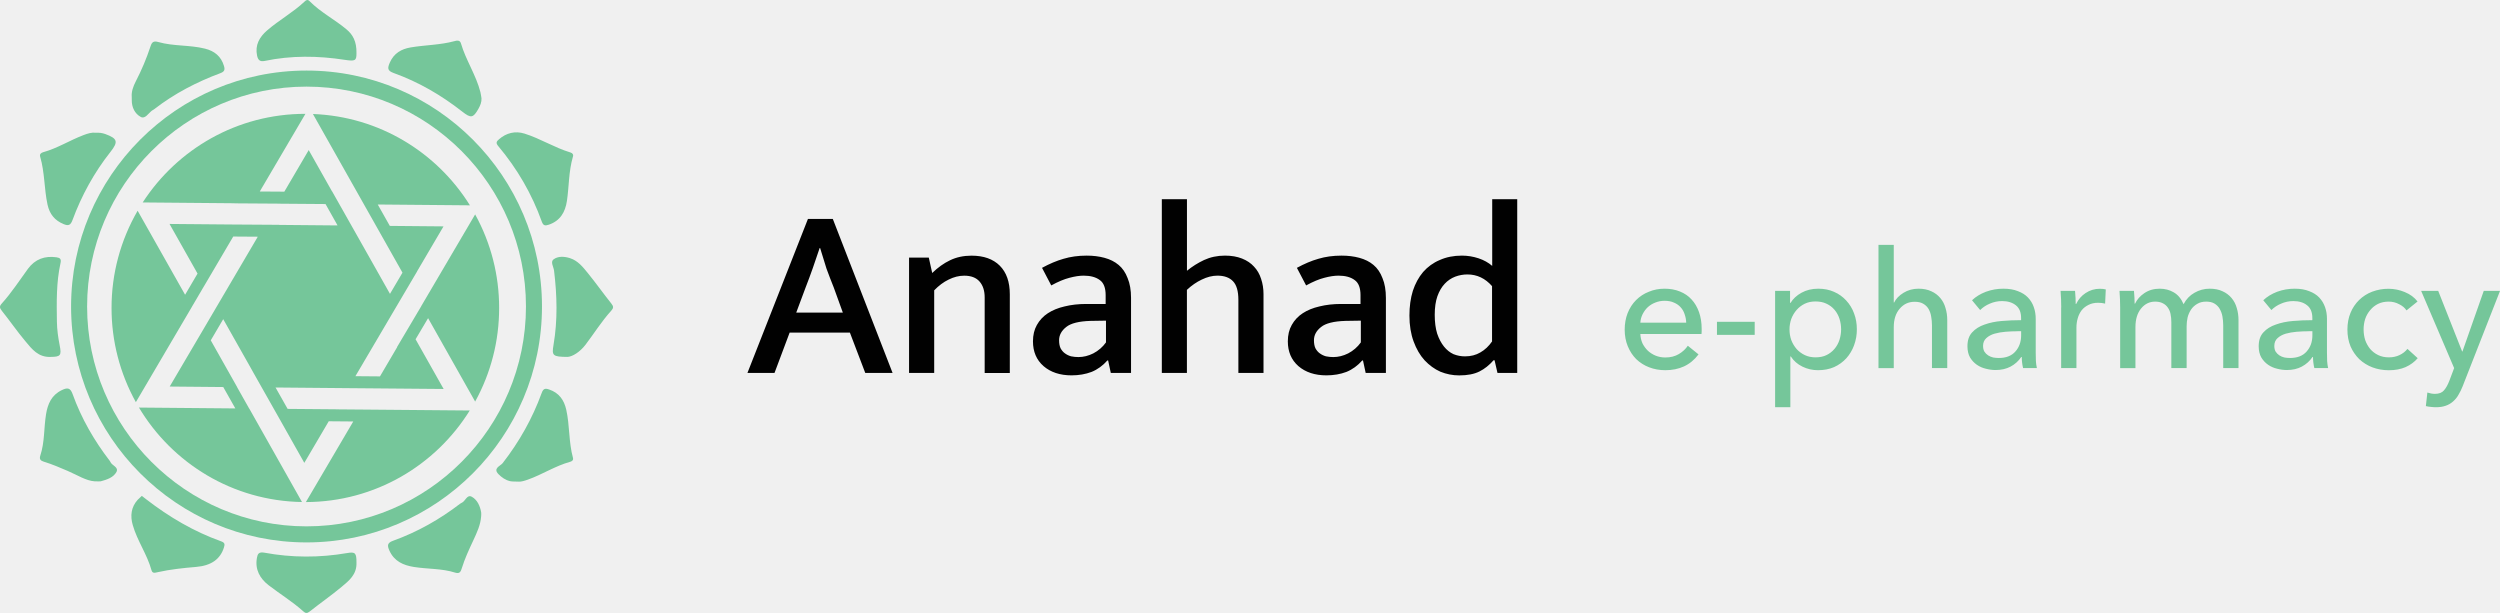
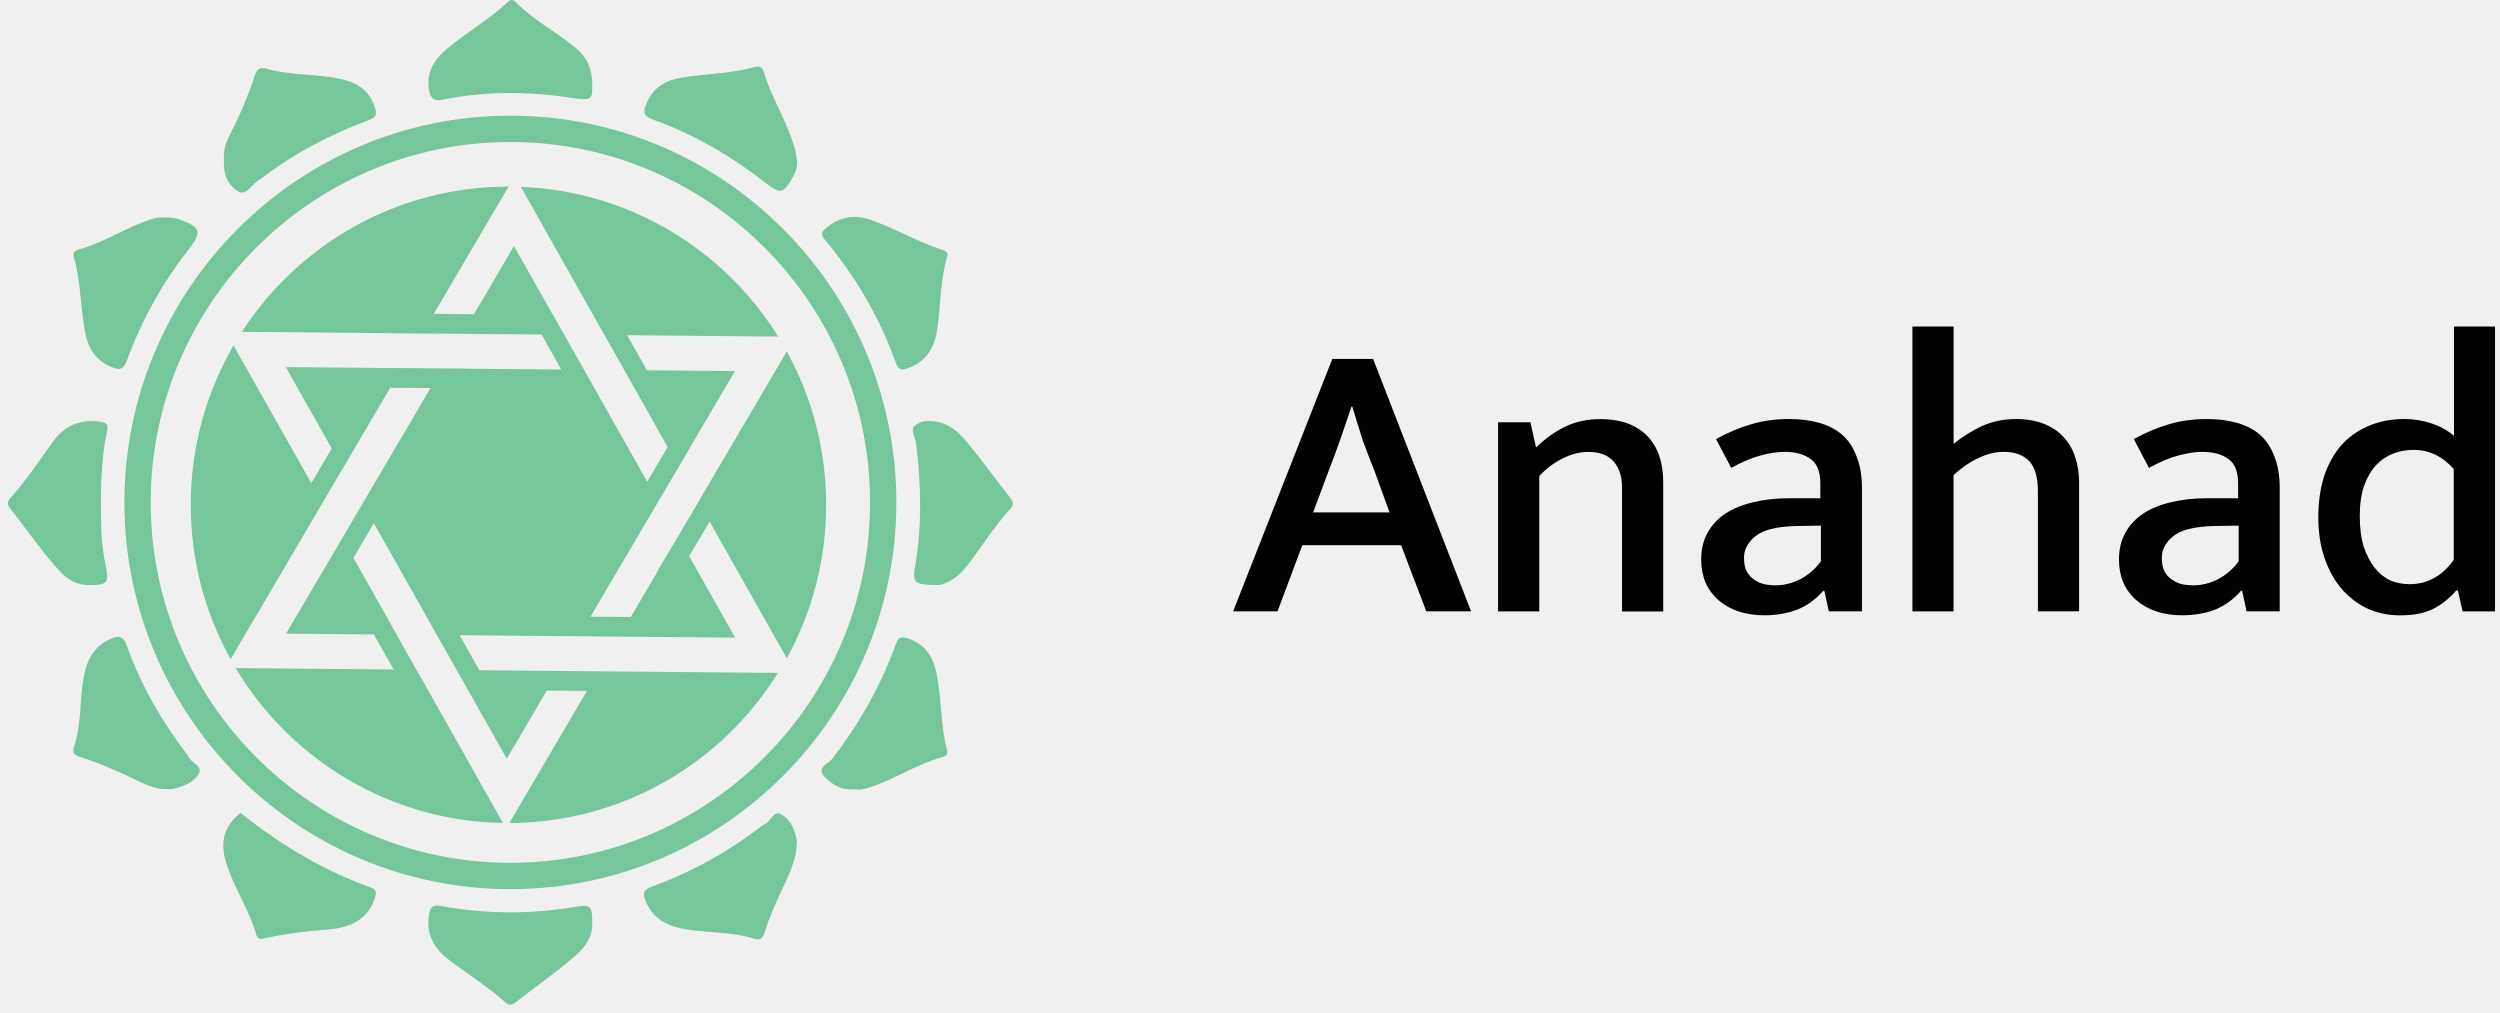
- <svg xmlns="http://www.w3.org/2000/svg" width="518" height="127" viewBox="0 0 518 127" fill="none">
-   <g clip-path="url(#a)">
-     <path d="M309.161 59.295c-1.418-1.617-3.117-2.43-5.106-2.43a7.23 7.23 0 0 0-2.527.454 5.819 5.819 0 0 0-2.177 1.471c-.641.676-1.145 1.54-1.52 2.584-.367 1.044-.555 2.327-.555 3.85 0 1.523.171 2.823.504 3.901.367 1.078.845 1.976 1.417 2.686.572.71 1.229 1.232 1.972 1.574a6.391 6.391 0 0 0 2.374.454c1.212 0 2.271-.274 3.184-.813.948-.539 1.751-1.3 2.425-2.275V59.294h.009zm0-18.025h5.208v36.008h-4.09l-.606-2.635h-.205c-.879 1.01-1.853 1.788-2.928 2.327-1.076.539-2.476.813-4.193.813-1.349 0-2.646-.257-3.893-.762-1.212-.539-2.305-1.334-3.287-2.378-.948-1.044-1.699-2.344-2.271-3.901-.572-1.557-.862-3.345-.862-5.364 0-1.89.239-3.593.708-5.116.504-1.523 1.213-2.823 2.126-3.901a9.36 9.36 0 0 1 3.441-2.481c1.349-.608 2.877-.916 4.602-.916 1.178 0 2.322.189 3.441.556 1.11.368 2.057.899 2.834 1.575V41.27h-.025zm-27.202 25.169l-3.185.051c-2.391.069-4.081.488-5.054 1.266-.974.779-1.469 1.686-1.469 2.738 0 .676.102 1.232.307 1.668.239.436.538.796.914 1.06a3.91 3.91 0 0 0 1.264.608 7.564 7.564 0 0 0 1.519.154c1.042 0 2.075-.256 3.083-.761a7.459 7.459 0 0 0 2.629-2.276V66.44h-.008zm-13.243-10.942c1.554-.847 3.031-1.472 4.449-1.874 1.451-.436 3.048-.658 4.798-.658 1.349 0 2.578.153 3.688.453 1.144.308 2.126.796 2.929 1.471.811.676 1.434 1.583 1.87 2.738.469 1.112.708 2.481.708 4.098v15.544h-4.192l-.555-2.583h-.153c-.948 1.078-2.041 1.873-3.288 2.378-1.246.47-2.629.71-4.141.71-2.39 0-4.328-.642-5.814-1.925-1.451-1.283-2.177-2.985-2.177-5.116 0-1.317.273-2.446.811-3.396a6.86 6.86 0 0 1 2.271-2.43c.973-.641 2.143-1.112 3.484-1.42 1.349-.333 2.834-.505 4.448-.505h4.047V61.17c0-1.523-.401-2.567-1.212-3.14-.812-.607-1.922-.915-3.339-.915-.879 0-1.87.154-2.98.453-1.075.274-2.322.796-3.739 1.574l-1.913-3.644zm-22.779 21.781h-5.208V41.27h5.208v14.834a17.12 17.12 0 0 1 3.535-2.224c1.314-.608 2.766-.916 4.345-.916 1.349 0 2.528.206 3.535.608 1.008.402 1.836.958 2.476 1.668.675.71 1.161 1.557 1.469 2.532.333.976.503 2.045.503 3.192v16.305h-5.208V62.127c0-1.788-.367-3.071-1.11-3.85-.742-.778-1.818-1.163-3.236-1.163-1.041 0-2.125.273-3.235.812-1.076.505-2.109 1.215-3.083 2.13v17.222h.009zm-16.786-10.84l-3.184.052c-2.391.069-4.082.488-5.055 1.266-.973.779-1.469 1.686-1.469 2.738 0 .676.103 1.232.308 1.668.239.436.538.796.913 1.06a3.92 3.92 0 0 0 1.264.608 7.582 7.582 0 0 0 1.52.154c1.041 0 2.075-.256 3.082-.761a7.462 7.462 0 0 0 2.63-2.276V66.44h-.009zm-13.242-10.941c1.554-.847 3.031-1.472 4.448-1.874 1.452-.436 3.048-.658 4.798-.658 1.349 0 2.579.153 3.689.453 1.144.308 2.126.796 2.928 1.471.811.676 1.435 1.583 1.87 2.738.47 1.112.709 2.481.709 4.098v15.544h-4.192l-.555-2.583h-.154c-.948 1.078-2.041 1.873-3.287 2.378-1.247.47-2.63.71-4.141.71-2.391 0-4.329-.642-5.814-1.925-1.452-1.283-2.178-2.985-2.178-5.116 0-1.317.274-2.446.812-3.396a6.841 6.841 0 0 1 2.271-2.43c.973-.641 2.143-1.112 3.483-1.42 1.349-.333 2.835-.505 4.448-.505h4.047V61.17c0-1.523-.401-2.567-1.212-3.14-.811-.607-1.921-.915-3.338-.915-.88 0-1.87.154-2.98.453-1.076.274-2.322.796-3.74 1.574l-1.912-3.644zm-22.344 21.781h-5.208V53.375h4.089l.709 3.191c1.178-1.146 2.408-2.027 3.688-2.635 1.315-.641 2.801-.958 4.449-.958 2.527 0 4.482.693 5.865 2.079 1.383 1.386 2.075 3.362 2.075 5.929v16.306h-5.208V61.63c0-1.386-.35-2.481-1.059-3.294-.708-.813-1.767-1.215-3.184-1.215-1.076 0-2.161.274-3.236.813-1.042.505-2.041 1.249-2.98 2.224v17.119zm-26.161-31.91h5.157l12.38 31.901h-5.66l-3.185-8.358h-12.482l-3.134 8.358h-5.609l12.533-31.901zM164.98 64.77h9.656l-1.87-5.167a130.178 130.178 0 0 1-1.519-3.952 190.44 190.44 0 0 1-1.315-4.252h-.103a668.714 668.714 0 0 1-1.417 4.15 134.809 134.809 0 0 1-1.52 4.097l-1.912 5.124z" fill="#010101" />
-     <path d="M510.154 72.821h.068l4.414-12.559h3.373l-7.753 19.788a11.992 11.992 0 0 1-.879 1.788 5.138 5.138 0 0 1-1.11 1.352 4.39 4.39 0 0 1-1.52.88c-.564.206-1.238.309-2.024.309a8.8 8.8 0 0 1-1.041-.069 5.881 5.881 0 0 1-1.042-.17l.308-2.807c.537.18 1.067.274 1.579.274.828 0 1.452-.24 1.853-.71.401-.453.777-1.104 1.11-1.96l1.007-2.668-6.839-16.007h3.535l4.961 12.559zm-11.527-8.504c-.333-.522-.845-.95-1.519-1.283a4.522 4.522 0 0 0-2.161-.539c-.828 0-1.571.154-2.219.47a4.923 4.923 0 0 0-1.614 1.284 5.635 5.635 0 0 0-1.042 1.822 7.217 7.217 0 0 0-.333 2.199c0 .761.111 1.497.333 2.198a6.076 6.076 0 0 0 1.042 1.857 5.1 5.1 0 0 0 1.648 1.249c.649.316 1.391.47 2.22.47.811 0 1.536-.154 2.194-.47a4.504 4.504 0 0 0 1.648-1.283l2.126 1.925c-.675.787-1.52 1.403-2.528 1.856-1.007.428-2.16.642-3.44.642-1.238 0-2.383-.206-3.441-.608a8.326 8.326 0 0 1-2.698-1.685 8.406 8.406 0 0 1-1.819-2.67c-.427-1.035-.64-2.198-.64-3.473 0-1.257.213-2.412.64-3.447a7.919 7.919 0 0 1 1.785-2.67 7.9 7.9 0 0 1 2.698-1.72 9.511 9.511 0 0 1 3.406-.607 8.7 8.7 0 0 1 3.339.676c1.127.454 2.006 1.104 2.663 1.96l-2.288 1.847zm-20.286 4.32c-.785 0-1.605.035-2.459.103-.828.069-1.597.206-2.288.402-.675.206-1.238.505-1.682.916-.453.402-.675.95-.675 1.617 0 .47.094.864.274 1.18a2.6 2.6 0 0 0 .777.779c.315.205.666.35 1.041.436a6.65 6.65 0 0 0 1.178.103c1.486 0 2.622-.437 3.407-1.318.811-.898 1.213-2.027 1.213-3.379v-.847h-.786v.009zm.777-2.737c0-1.19-.359-2.07-1.076-2.635-.717-.582-1.673-.881-2.86-.881-.897 0-1.75.18-2.561.539a6.215 6.215 0 0 0-1.99 1.317l-1.682-2.027c.786-.745 1.742-1.326 2.86-1.754a10.428 10.428 0 0 1 3.672-.642c1.144 0 2.134.171 2.962.505.854.317 1.554.753 2.092 1.317a5.524 5.524 0 0 1 1.213 1.994c.273.761.401 1.583.401 2.464v6.99c0 .538.009 1.111.034 1.719.043.582.111 1.07.205 1.454h-2.86a10.031 10.031 0 0 1-.273-2.293h-.103a6.048 6.048 0 0 1-2.22 1.994c-.879.47-1.921.71-3.133.71a7.999 7.999 0 0 1-1.99-.274 5.37 5.37 0 0 1-1.852-.813 4.864 4.864 0 0 1-1.418-1.523c-.358-.633-.537-1.403-.537-2.327 0-1.214.324-2.172.973-2.865.649-.719 1.503-1.258 2.561-1.617 1.059-.385 2.246-.633 3.569-.745a47.966 47.966 0 0 1 4.013-.17V65.9zm-36.722-3.003c.401-.855 1.042-1.574 1.921-2.164.897-.608 1.955-.916 3.168-.916 1.076 0 2.04.248 2.894.745.88.496 1.563 1.317 2.058 2.464.538-1.036 1.289-1.823 2.254-2.362a6.164 6.164 0 0 1 3.167-.847c1.033 0 1.921.18 2.664.54a5.106 5.106 0 0 1 1.853 1.385 5.41 5.41 0 0 1 1.076 2.062c.247.787.367 1.634.367 2.532v9.924h-3.168v-8.872c0-.65-.059-1.274-.17-1.856a4.89 4.89 0 0 0-.573-1.557 3.016 3.016 0 0 0-1.075-1.078c-.453-.274-1.025-.402-1.716-.402-.718 0-1.341.154-1.853.47a3.77 3.77 0 0 0-1.281 1.181 5.358 5.358 0 0 0-.709 1.617 8.452 8.452 0 0 0-.204 1.856v8.641h-3.168v-9.513c0-.633-.06-1.206-.171-1.72a3.37 3.37 0 0 0-.572-1.317 2.672 2.672 0 0 0-1.041-.881c-.427-.223-.957-.334-1.58-.334-1.17 0-2.143.488-2.929 1.454-.759.95-1.144 2.216-1.144 3.816v8.512h-3.167V63.71c0-.428-.009-.975-.034-1.651a40.446 40.446 0 0 0-.103-1.788h2.997c.043.402.077.864.102 1.386.026.496.035.915.035 1.249h.102v-.009zm-15.309.813c0-.428-.008-.975-.034-1.651a39.095 39.095 0 0 0-.102-1.788h2.997c.042.402.077.88.102 1.42.026.522.034.95.034 1.283h.103a5.402 5.402 0 0 1 1.955-2.258 5.195 5.195 0 0 1 2.928-.882c.496 0 .914.043 1.247.137l-.137 2.935a6.021 6.021 0 0 0-1.451-.171c-.76 0-1.426.145-1.989.436a4.13 4.13 0 0 0-1.418 1.112 4.994 4.994 0 0 0-.811 1.651 6.776 6.776 0 0 0-.273 1.925v8.41h-3.168v-12.56h.017zm-9.092 4.928c-.786 0-1.606.034-2.459.102a12.01 12.01 0 0 0-2.289.402c-.674.206-1.238.505-1.682.916-.452.402-.674.95-.674 1.617 0 .47.094.864.273 1.18a2.6 2.6 0 0 0 .777.779c.316.205.666.35 1.042.436a6.65 6.65 0 0 0 1.178.103c1.486 0 2.621-.437 3.407-1.318.811-.898 1.212-2.027 1.212-3.379v-.847h-.785v.009zm.776-2.738c0-1.19-.358-2.07-1.075-2.635-.718-.582-1.674-.881-2.861-.881-.896 0-1.75.18-2.561.539a6.221 6.221 0 0 0-1.989 1.317l-1.682-2.027c.785-.745 1.741-1.326 2.86-1.754a10.423 10.423 0 0 1 3.671-.642c1.144 0 2.135.171 2.963.505.854.317 1.554.753 2.092 1.317a5.4 5.4 0 0 1 1.212 1.994c.273.761.401 1.583.401 2.464v6.99c0 .538.009 1.111.035 1.719a9.04 9.04 0 0 0 .205 1.454h-2.861a10.031 10.031 0 0 1-.273-2.293h-.102a6.064 6.064 0 0 1-2.22 1.994c-.88.47-1.921.71-3.134.71a7.985 7.985 0 0 1-1.989-.274 5.374 5.374 0 0 1-1.853-.813 4.86 4.86 0 0 1-1.417-1.523c-.359-.633-.538-1.403-.538-2.327 0-1.214.324-2.172.973-2.865.649-.719 1.503-1.258 2.562-1.617 1.058-.385 2.245-.633 3.569-.745a47.924 47.924 0 0 1 4.012-.17V65.9zm-26.314-3.208c.385-.787 1.033-1.463 1.956-2.028.922-.564 1.955-.847 3.099-.847 1.033 0 1.921.18 2.664.54a5.102 5.102 0 0 1 1.852 1.385 5.397 5.397 0 0 1 1.076 2.062c.248.787.367 1.634.367 2.532v9.924h-3.167v-8.837c0-.65-.06-1.275-.171-1.857a4.479 4.479 0 0 0-.538-1.557 2.982 2.982 0 0 0-1.11-1.078c-.452-.273-1.041-.402-1.784-.402-1.255 0-2.288.488-3.1 1.455-.811.95-1.212 2.215-1.212 3.815v8.478h-3.168V50.74h3.168v11.952h.068zm-10.979 5.544a7.12 7.12 0 0 0-.333-2.165 5.506 5.506 0 0 0-1.008-1.856 4.765 4.765 0 0 0-1.682-1.284c-.649-.316-1.417-.47-2.288-.47-.811 0-1.554.154-2.22.47a5.281 5.281 0 0 0-1.682 1.284 6.061 6.061 0 0 0-1.11 1.856 6.52 6.52 0 0 0-.367 2.199c0 .761.119 1.497.367 2.198a6.22 6.22 0 0 0 1.11 1.857c.47.522 1.033.932 1.682 1.249.675.316 1.417.47 2.22.47.879 0 1.639-.154 2.288-.47a5.06 5.06 0 0 0 1.682-1.318 5.505 5.505 0 0 0 1.008-1.856 7.159 7.159 0 0 0 .333-2.165zM370.967 84.37H367.8V60.262h3.099v2.498h.102c.521-.855 1.273-1.557 2.254-2.096 1.008-.564 2.178-.847 3.501-.847 1.187 0 2.271.214 3.236.642a7.344 7.344 0 0 1 2.527 1.788 7.785 7.785 0 0 1 1.648 2.703c.384 1.01.572 2.105.572 3.277a9.441 9.441 0 0 1-.572 3.31 8.327 8.327 0 0 1-1.614 2.704 7.79 7.79 0 0 1-2.527 1.822c-.99.428-2.1.642-3.338.642a7.27 7.27 0 0 1-3.236-.744c-1.008-.496-1.81-1.19-2.391-2.096h-.102V84.37h.008zm-7.394-14.988h-7.82v-2.704h7.82v2.704zm-10.988-1.25v.54c0 .18-.009.36-.034.539H339.88a5.28 5.28 0 0 0 .436 1.925 5.69 5.69 0 0 0 1.144 1.557 5.41 5.41 0 0 0 1.614 1.01 5.365 5.365 0 0 0 1.989.367c1.076 0 2.006-.24 2.8-.71.786-.47 1.401-1.044 1.853-1.72l2.22 1.788c-.854 1.13-1.861 1.96-3.031 2.499-1.144.521-2.425.778-3.842.778-1.212 0-2.339-.205-3.373-.607a7.902 7.902 0 0 1-2.663-1.686c-.743-.744-1.324-1.634-1.751-2.669-.427-1.035-.64-2.181-.64-3.448 0-1.24.205-2.378.606-3.413.427-1.06 1.008-1.96 1.75-2.704a7.633 7.633 0 0 1 2.63-1.72c1.008-.427 2.101-.64 3.27-.64 1.17 0 2.22.188 3.168.573.965.385 1.776.932 2.425 1.65.674.72 1.186 1.6 1.554 2.636.358 1.026.546 2.173.546 3.456zm-3.202-1.282a5.726 5.726 0 0 0-.333-1.754 3.752 3.752 0 0 0-.845-1.455c-.359-.402-.82-.718-1.383-.95-.538-.247-1.178-.367-1.921-.367-.675 0-1.315.12-1.921.368a4.896 4.896 0 0 0-1.554.95c-.427.401-.786.89-1.076 1.454a4.544 4.544 0 0 0-.47 1.754h9.503zM99.698 106.938c-.12 1.805-.88 3.413-1.622 5.013-.888 1.899-1.776 3.79-2.39 5.792-.206.667-.428 1.198-1.333.915-2.783-.889-5.72-.727-8.572-1.18-2.211-.351-4.098-1.172-5.097-3.397-.461-1.026-.47-1.599.76-2.036 5.037-1.813 9.656-4.423 13.9-7.682a.937.937 0 0 1 .281-.163c.811-.299 1.119-1.839 2.143-1.266 1.127.633 1.7 1.899 1.93 3.217.043.248 0 .522 0 .787zM10.527 73.95c-2.612.129-3.927-1.642-5.25-3.225-1.725-2.045-3.245-4.27-4.919-6.356-.47-.59-.495-.924.009-1.48 2.023-2.233 3.646-4.766 5.422-7.187 1.468-2.002 3.492-2.746 5.942-2.387.734.112.99.368.811 1.181-.888 4.012-.811 8.093-.751 12.165.025 1.668.264 3.302.58 4.928.41 2.053.171 2.344-1.844 2.361zm16.769-53.872c-.094-1.069.299-2.172.845-3.233a49.456 49.456 0 0 0 3.048-7.246c.282-.856.598-1.181 1.614-.89 3.15.898 6.489.573 9.673 1.369 1.973.496 3.33 1.59 3.928 3.576.239.787.128 1.18-.735 1.505-4.9 1.823-9.502 4.21-13.652 7.418-.17.128-.367.222-.538.35-.734.548-1.408 1.78-2.296 1.31-1.238-.66-1.904-1.994-1.879-3.517-.008-.162-.008-.325-.008-.642zm-7.701 79.649c-1.742-.103-3.586-1.3-5.541-2.14-1.631-.7-3.254-1.402-4.953-1.916-.708-.213-.99-.539-.75-1.274.921-2.78.725-5.706 1.186-8.547.35-2.138 1.118-3.978 3.261-5.013 1.162-.556 1.768-.539 2.255.838 1.81 5.03 4.456 9.616 7.718 13.851a.55.55 0 0 1 .077.137c.299.813 1.827 1.112 1.272 2.139-.632 1.155-1.981 1.582-3.245 1.925-.239.05-.529 0-1.28 0zm.247-72.223c.717-.034 1.34.043 1.964.265 2.57.941 2.74 1.609 1.076 3.713-3.381 4.286-5.977 9.017-7.864 14.125-.393 1.06-.837 1.24-1.827.83-1.853-.753-2.911-2.08-3.338-4.013-.717-3.285-.572-6.699-1.529-9.95-.162-.555.197-.82.632-.94 2.972-.822 5.576-2.507 8.436-3.576.81-.3 1.63-.557 2.45-.454zm54.02 89.058c.094 2.49-1.562 3.765-3.065 5.022-2.135 1.788-4.431 3.379-6.617 5.108-.547.427-.87.41-1.358-.035-2.237-2.019-4.815-3.584-7.189-5.415-1.784-1.386-2.817-3.242-2.407-5.612.145-.83.358-1.335 1.562-1.112 5.686 1.052 11.415 1.061 17.127.077 1.7-.3 1.956-.017 1.947 1.967zm43.766-42.612c-3.168-.009-3.313-.283-2.937-2.498.871-5.108.734-10.232.111-15.357-.094-.804-.803-1.83-.111-2.352.948-.71 2.262-.625 3.424-.248 1.622.521 2.655 1.822 3.662 3.062 1.691 2.07 3.236 4.27 4.91 6.357.486.607.435.94-.051 1.48-1.99 2.19-3.544 4.705-5.328 7.049-1.144 1.489-2.673 2.438-3.68 2.507zM99.766 20.361c.043.796-.247 1.48-.615 2.147-1.11 1.977-1.57 2.028-3.364.625-4.328-3.396-9.041-6.143-14.232-8.008-1.332-.479-1.264-1.035-.794-2.138.845-1.96 2.416-2.84 4.346-3.166 2.996-.504 6.079-.487 9.041-1.292.461-.128 1.144-.29 1.358.454 1.024 3.508 3.142 6.57 4.038 10.12.103.42.145.839.222 1.258zm-70.378 82.385c.333.257.623.488.913.71 4.739 3.662 9.845 6.673 15.505 8.701.76.274.82.581.598 1.274-.769 2.447-2.638 3.773-5.789 4.038-2.664.223-5.319.505-7.932 1.087-.572.128-1.101.308-1.297-.419-.905-3.277-2.946-6.083-3.877-9.334-.546-1.891-.367-3.721 1.033-5.261.256-.265.547-.505.846-.796zm44.474-91.727c0 1.531-.213 1.72-2.442 1.377-5.541-.855-11.082-.924-16.59.231-.99.205-1.374-.222-1.562-1.086-.47-2.208.504-3.876 2.075-5.236 2.468-2.139 5.37-3.721 7.753-5.971.358-.334.64-.505 1.067-.077 2.28 2.31 5.2 3.772 7.65 5.843 1.246 1.043 2.1 2.43 2.049 4.919zm33.589 88.776c-.88-.043-1.324 0-1.734-.094-.973-.214-1.784-.787-2.45-1.472-1.178-1.215.435-1.694.871-2.25 3.458-4.448 6.181-9.282 8.102-14.56.333-.916.718-.993 1.529-.72 2.057.685 3.107 2.182 3.56 4.193.734 3.293.495 6.716 1.392 9.984.128.479-.222.71-.589.812-3.083.847-5.764 2.627-8.752 3.688-.768.282-1.554.479-1.929.419zm11.27-67.371c-.914 3.122-.803 6.202-1.255 9.205-.342 2.31-1.384 4.132-3.774 4.936-.752.248-1.127.197-1.435-.65-2.057-5.757-5.097-10.968-9.024-15.647-.564-.667-.35-.975.162-1.412 1.545-1.343 3.372-1.762 5.268-1.18 3.278 1.018 6.216 2.917 9.52 3.91.495.145.674.504.538.838z" fill="#75C69A" />
-     <path d="M63.514 112.388c-26.903 0-48.786-21.927-48.786-48.884S36.61 14.62 63.514 14.62c26.903 0 48.786 21.927 48.786 48.884s-21.883 48.884-48.786 48.884zm0-94.44c-25.068 0-45.465 20.438-45.465 45.556s20.397 45.556 45.465 45.556c25.068 0 45.465-20.438 45.465-45.556S88.582 17.948 63.514 17.948z" fill="#75C69A" />
-     <path d="M74.665 84.858l-5.089-.043v-.009l-9.98-.085-2.502-4.432 15.07.137 5.088.043 14.668.128-5.814-10.3 2.595-4.372 9.75 17.281a40.075 40.075 0 0 0 4.97-19.394 40.042 40.042 0 0 0-4.97-19.386L87.285 63.418l.008.009-5.028 8.487.025.017-3.56 6.057-5.089-.043L80.6 66.122l5.823-9.881-.009-.009 5.481-9.325-11.125-.102-2.501-4.432 19.1.171c-6.831-10.976-18.793-18.402-32.53-18.924l9.349 16.563 6.232 11.044 2.972 5.27-2.587 4.39L75.04 50.67l-6.25-11.06-.016.008-4.807-8.52-5.055 8.614-5.088-.034 9.46-16.092h-.026c-14.122 0-26.536 7.315-33.69 18.36l19.039.17v.017l8.845.06v.009l9.998.077 2.493 4.431-12.09-.11v-.018l-10.134-.068-12.594-.112 5.806 10.284-2.578 4.388-9.836-17.41a40.083 40.083 0 0 0-5.405 20.148 40.16 40.16 0 0 0 5.038 19.514L39.753 63.59v-.009l2.578-4.389v.009l5.994-10.19 5.089.035-8.572 14.586-2.579 4.39-7.103 12.07 11.099.103 2.502 4.431-19.97-.18c6.906 11.55 19.423 19.335 33.784 19.575L51.646 84.652h-.017l-2.501-4.431h.017l-5.473-9.702 2.578-4.389 6.028 10.677h-.008l6.24 11.036 4.543 8.06 5.063-8.616 5.08.043-9.818 16.699c14.335-.042 26.894-7.614 33.955-18.975l-22.668-.197z" fill="#75C69A" />
-   </g>
-   <defs>
-     <clipPath id="a">
-       <path fill="#fff" d="M0 0h518v127H0z" />
-     </clipPath>
-   </defs>
+ <svg xmlns="http://www.w3.org/2000/svg" width="316" height="128" viewBox="0 0 316 128" fill="none">
+   <path d="M310.161 59.295c-1.418-1.617-3.117-2.43-5.106-2.43a7.23 7.23 0 0 0-2.527.454 5.819 5.819 0 0 0-2.177 1.471c-.641.676-1.145 1.54-1.52 2.584-.367 1.044-.555 2.327-.555 3.85 0 1.523.171 2.823.504 3.901.367 1.078.845 1.976 1.417 2.686.572.71 1.229 1.232 1.972 1.574a6.391 6.391 0 0 0 2.374.454c1.212 0 2.271-.274 3.184-.813.948-.539 1.751-1.3 2.425-2.275V59.294h.009zm0-18.025h5.208v36.008h-4.09l-.606-2.635h-.205c-.879 1.01-1.853 1.788-2.928 2.327-1.076.539-2.476.813-4.193.813-1.349 0-2.646-.257-3.893-.762-1.212-.539-2.305-1.334-3.287-2.378-.948-1.044-1.699-2.344-2.271-3.901-.572-1.557-.862-3.345-.862-5.364 0-1.89.239-3.593.708-5.116.504-1.523 1.213-2.823 2.126-3.901a9.36 9.36 0 0 1 3.441-2.481c1.349-.608 2.877-.916 4.602-.916 1.178 0 2.322.189 3.441.556 1.11.368 2.057.899 2.834 1.575V41.27h-.025zm-27.202 25.169l-3.185.051c-2.391.069-4.081.488-5.054 1.266-.974.779-1.469 1.686-1.469 2.738 0 .676.102 1.232.307 1.668.239.436.538.796.914 1.06a3.91 3.91 0 0 0 1.264.608 7.564 7.564 0 0 0 1.519.154c1.042 0 2.075-.256 3.083-.761a7.459 7.459 0 0 0 2.629-2.276V66.44h-.008zm-13.243-10.942c1.554-.847 3.031-1.472 4.449-1.874 1.451-.436 3.048-.658 4.798-.658 1.349 0 2.578.153 3.688.453 1.144.308 2.126.796 2.929 1.471.811.676 1.434 1.583 1.87 2.738.469 1.112.708 2.48.708 4.098v15.544h-4.192l-.555-2.583h-.153c-.948 1.078-2.041 1.873-3.288 2.378-1.246.47-2.629.71-4.141.71-2.39 0-4.328-.642-5.814-1.925-1.451-1.283-2.177-2.985-2.177-5.116 0-1.317.273-2.446.811-3.396a6.86 6.86 0 0 1 2.271-2.43c.973-.641 2.143-1.112 3.484-1.42 1.349-.333 2.834-.505 4.448-.505h4.047V61.17c0-1.523-.401-2.567-1.212-3.14-.812-.607-1.922-.915-3.339-.915-.879 0-1.87.154-2.98.453-1.075.274-2.322.796-3.739 1.574l-1.913-3.644zm-22.779 21.781h-5.208V41.27h5.208v14.834a17.12 17.12 0 0 1 3.535-2.224c1.314-.608 2.766-.916 4.345-.916 1.349 0 2.528.206 3.535.608 1.008.402 1.836.958 2.476 1.668.675.71 1.161 1.557 1.469 2.532.333.976.503 2.045.503 3.192v16.305h-5.208V62.127c0-1.788-.367-3.071-1.11-3.85-.742-.778-1.818-1.163-3.236-1.163-1.041 0-2.125.273-3.235.812-1.076.505-2.109 1.215-3.083 2.13v17.222h.009zm-16.786-10.84l-3.184.052c-2.391.069-4.082.488-5.055 1.266-.973.779-1.469 1.686-1.469 2.738 0 .676.103 1.232.308 1.668.239.436.538.796.913 1.06a3.92 3.92 0 0 0 1.264.608 7.582 7.582 0 0 0 1.52.154c1.041 0 2.075-.256 3.082-.761a7.462 7.462 0 0 0 2.63-2.276V66.44h-.009zm-13.242-10.941c1.554-.847 3.031-1.472 4.448-1.874 1.452-.436 3.048-.658 4.798-.658 1.349 0 2.579.153 3.689.453 1.144.308 2.126.796 2.928 1.471.811.676 1.435 1.583 1.87 2.738.47 1.112.709 2.48.709 4.098v15.544h-4.192l-.555-2.583h-.154c-.948 1.078-2.041 1.873-3.287 2.378-1.247.47-2.63.71-4.141.71-2.391 0-4.329-.642-5.814-1.925-1.452-1.283-2.178-2.985-2.178-5.116 0-1.317.274-2.446.812-3.396a6.841 6.841 0 0 1 2.271-2.43c.973-.641 2.143-1.112 3.483-1.42 1.349-.333 2.835-.505 4.448-.505h4.047V61.17c0-1.523-.401-2.567-1.212-3.14-.811-.607-1.921-.915-3.338-.915-.88 0-1.87.154-2.98.453-1.076.274-2.322.796-3.74 1.574l-1.912-3.644zm-22.344 21.781h-5.208V53.375h4.089l.709 3.191c1.178-1.146 2.408-2.027 3.688-2.635 1.315-.641 2.801-.958 4.449-.958 2.527 0 4.482.693 5.865 2.079 1.383 1.386 2.075 3.362 2.075 5.929v16.306h-5.208V61.63c0-1.386-.35-2.481-1.059-3.294-.708-.813-1.767-1.215-3.184-1.215-1.076 0-2.161.274-3.236.813-1.042.505-2.041 1.249-2.98 2.224v17.119zm-26.161-31.91h5.157l12.38 31.901h-5.66l-3.185-8.358h-12.482l-3.134 8.358h-5.609l12.533-31.901zM165.98 64.77h9.656l-1.87-5.167a130.178 130.178 0 0 1-1.519-3.952 190.44 190.44 0 0 1-1.315-4.252h-.103a668.714 668.714 0 0 1-1.417 4.15 134.809 134.809 0 0 1-1.52 4.097l-1.912 5.124z" fill="#010101" />
+   <path d="M100.698 106.938c-.12 1.805-.88 3.413-1.622 5.013-.888 1.899-1.776 3.79-2.39 5.792-.206.667-.428 1.198-1.333.915-2.783-.889-5.72-.727-8.572-1.18-2.211-.351-4.098-1.172-5.097-3.397-.461-1.026-.47-1.599.76-2.036 5.037-1.813 9.656-4.423 13.9-7.682a.937.937 0 0 1 .281-.163c.811-.299 1.119-1.839 2.143-1.266 1.127.633 1.699 1.899 1.93 3.217.043.248 0 .522 0 .787zM11.527 73.95c-2.612.129-3.927-1.642-5.25-3.225-1.725-2.045-3.245-4.27-4.919-6.356-.47-.59-.495-.924.009-1.48 2.024-2.233 3.646-4.766 5.422-7.187 1.468-2.002 3.492-2.746 5.942-2.387.734.112.99.368.811 1.181-.888 4.012-.81 8.093-.751 12.165.025 1.668.264 3.302.58 4.928.41 2.053.171 2.344-1.844 2.361zm16.769-53.872c-.094-1.069.299-2.172.845-3.233a49.456 49.456 0 0 0 3.048-7.246c.282-.856.598-1.181 1.614-.89 3.15.898 6.489.573 9.673 1.369 1.973.496 3.33 1.59 3.928 3.576.239.787.128 1.18-.735 1.505-4.9 1.823-9.502 4.21-13.652 7.418-.17.128-.367.222-.538.35-.734.548-1.408 1.78-2.296 1.31-1.238-.66-1.904-1.994-1.879-3.517-.008-.162-.008-.325-.008-.642zm-7.701 79.649c-1.742-.103-3.586-1.3-5.541-2.14-1.631-.7-3.254-1.402-4.953-1.916-.708-.213-.99-.539-.75-1.274.921-2.78.725-5.706 1.186-8.547.35-2.138 1.118-3.978 3.261-5.013 1.162-.556 1.768-.539 2.254.838 1.81 5.03 4.457 9.616 7.719 13.851a.55.55 0 0 1 .077.137c.299.813 1.827 1.112 1.272 2.139-.632 1.155-1.981 1.582-3.245 1.925-.239.05-.529 0-1.28 0zm.247-72.223c.717-.034 1.34.043 1.964.265 2.57.941 2.74 1.609 1.076 3.713-3.381 4.286-5.977 9.017-7.864 14.125-.393 1.06-.837 1.24-1.827.83-1.853-.753-2.911-2.08-3.338-4.013-.717-3.285-.572-6.699-1.529-9.95-.162-.555.197-.82.632-.94 2.972-.822 5.576-2.507 8.436-3.576.81-.3 1.63-.557 2.45-.454zm54.02 89.058c.094 2.49-1.562 3.765-3.065 5.022-2.135 1.788-4.431 3.379-6.617 5.108-.547.427-.87.41-1.358-.035-2.237-2.019-4.815-3.584-7.189-5.415-1.784-1.386-2.817-3.242-2.407-5.612.145-.83.358-1.335 1.562-1.112 5.686 1.052 11.415 1.061 17.127.077 1.7-.3 1.956-.017 1.947 1.967zm43.766-42.612c-3.168-.009-3.313-.283-2.937-2.498.871-5.108.734-10.232.111-15.357-.094-.804-.803-1.83-.111-2.352.948-.71 2.262-.625 3.424-.248 1.622.521 2.655 1.822 3.662 3.062 1.691 2.07 3.236 4.27 4.91 6.357.486.607.435.94-.051 1.48-1.99 2.19-3.544 4.705-5.328 7.049-1.144 1.489-2.673 2.438-3.68 2.507zm-17.862-53.589c.043.796-.247 1.48-.615 2.147-1.11 1.977-1.57 2.028-3.364.625-4.328-3.396-9.041-6.143-14.232-8.008-1.332-.479-1.264-1.035-.794-2.138.845-1.96 2.416-2.84 4.346-3.166 2.996-.504 6.079-.487 9.041-1.292.461-.128 1.144-.29 1.358.454 1.024 3.508 3.142 6.57 4.038 10.12.103.42.145.839.222 1.258zm-70.378 82.385c.333.257.623.488.913.71 4.739 3.662 9.845 6.673 15.505 8.701.76.274.82.581.598 1.274-.769 2.447-2.638 3.773-5.789 4.038-2.664.223-5.319.505-7.932 1.087-.572.128-1.101.308-1.297-.419-.906-3.277-2.946-6.083-3.877-9.334-.546-1.891-.367-3.721 1.033-5.261.256-.265.547-.505.846-.796zm44.474-91.727c0 1.531-.213 1.72-2.442 1.377-5.541-.855-11.082-.924-16.59.231-.99.205-1.374-.222-1.562-1.086-.47-2.208.504-3.876 2.075-5.236 2.468-2.139 5.37-3.721 7.753-5.971.358-.334.64-.505 1.067-.077 2.28 2.31 5.2 3.772 7.65 5.843 1.246 1.043 2.1 2.43 2.049 4.919zm33.589 88.776c-.88-.043-1.324 0-1.734-.094-.973-.214-1.784-.787-2.45-1.472-1.178-1.215.435-1.694.871-2.25 3.458-4.448 6.181-9.282 8.102-14.56.333-.916.718-.993 1.529-.72 2.057.685 3.108 2.182 3.56 4.193.734 3.293.495 6.716 1.392 9.984.128.479-.222.71-.589.812-3.083.847-5.764 2.627-8.752 3.688-.768.282-1.554.479-1.929.419zm11.27-67.371c-.914 3.122-.803 6.202-1.255 9.205-.342 2.31-1.384 4.132-3.774 4.936-.752.248-1.127.197-1.435-.65-2.057-5.757-5.097-10.968-9.024-15.647-.564-.667-.35-.975.162-1.412 1.545-1.343 3.372-1.762 5.268-1.18 3.278 1.018 6.216 2.917 9.52 3.91.495.145.674.504.538.838z" fill="#75C69A" />
+   <path d="M64.514 112.388c-26.903 0-48.786-21.927-48.786-48.884S37.61 14.62 64.514 14.62c26.903 0 48.786 21.927 48.786 48.884s-21.883 48.884-48.786 48.884zm0-94.44c-25.068 0-45.465 20.438-45.465 45.556s20.397 45.556 45.465 45.556c25.068 0 45.465-20.438 45.465-45.556S89.582 17.948 64.514 17.948z" fill="#75C69A" />
+   <path d="M75.665 84.858l-5.089-.043v-.009l-9.98-.085-2.502-4.432 15.07.137 5.088.043 14.668.128-5.814-10.3 2.595-4.372 9.75 17.281a40.074 40.074 0 0 0 4.97-19.394 40.041 40.041 0 0 0-4.97-19.386L88.285 63.418l.008.009-5.028 8.487.025.017-3.56 6.057-5.089-.043L81.6 66.122l5.823-9.881-.009-.009 5.481-9.325-11.125-.102-2.501-4.432 19.1.171c-6.831-10.976-18.793-18.402-32.53-18.924l9.349 16.563 6.232 11.044 2.972 5.27-2.587 4.39L76.04 50.67l-6.25-11.06-.016.008-4.807-8.52-5.055 8.614-5.088-.034 9.46-16.092h-.026c-14.122 0-26.536 7.315-33.69 18.36l19.039.17v.017l8.845.06v.009l9.998.077 2.493 4.431-12.09-.11v-.018l-10.134-.068-12.594-.112 5.806 10.284-2.578 4.388-9.836-17.41a40.084 40.084 0 0 0-5.405 20.148 40.16 40.16 0 0 0 5.038 19.514L40.753 63.59v-.009l2.578-4.389v.009l5.994-10.19 5.089.035-8.572 14.586-2.579 4.39-7.103 12.07 11.099.103 2.502 4.431-19.97-.18c6.906 11.55 19.423 19.335 33.784 19.575L52.646 84.652h-.017l-2.501-4.431h.017l-5.473-9.702 2.578-4.389 6.028 10.677h-.008l6.24 11.036 4.543 8.06 5.063-8.616 5.08.043-9.818 16.699c14.335-.042 26.894-7.614 33.955-18.975l-22.668-.197z" fill="#75C69A" />
</svg>
